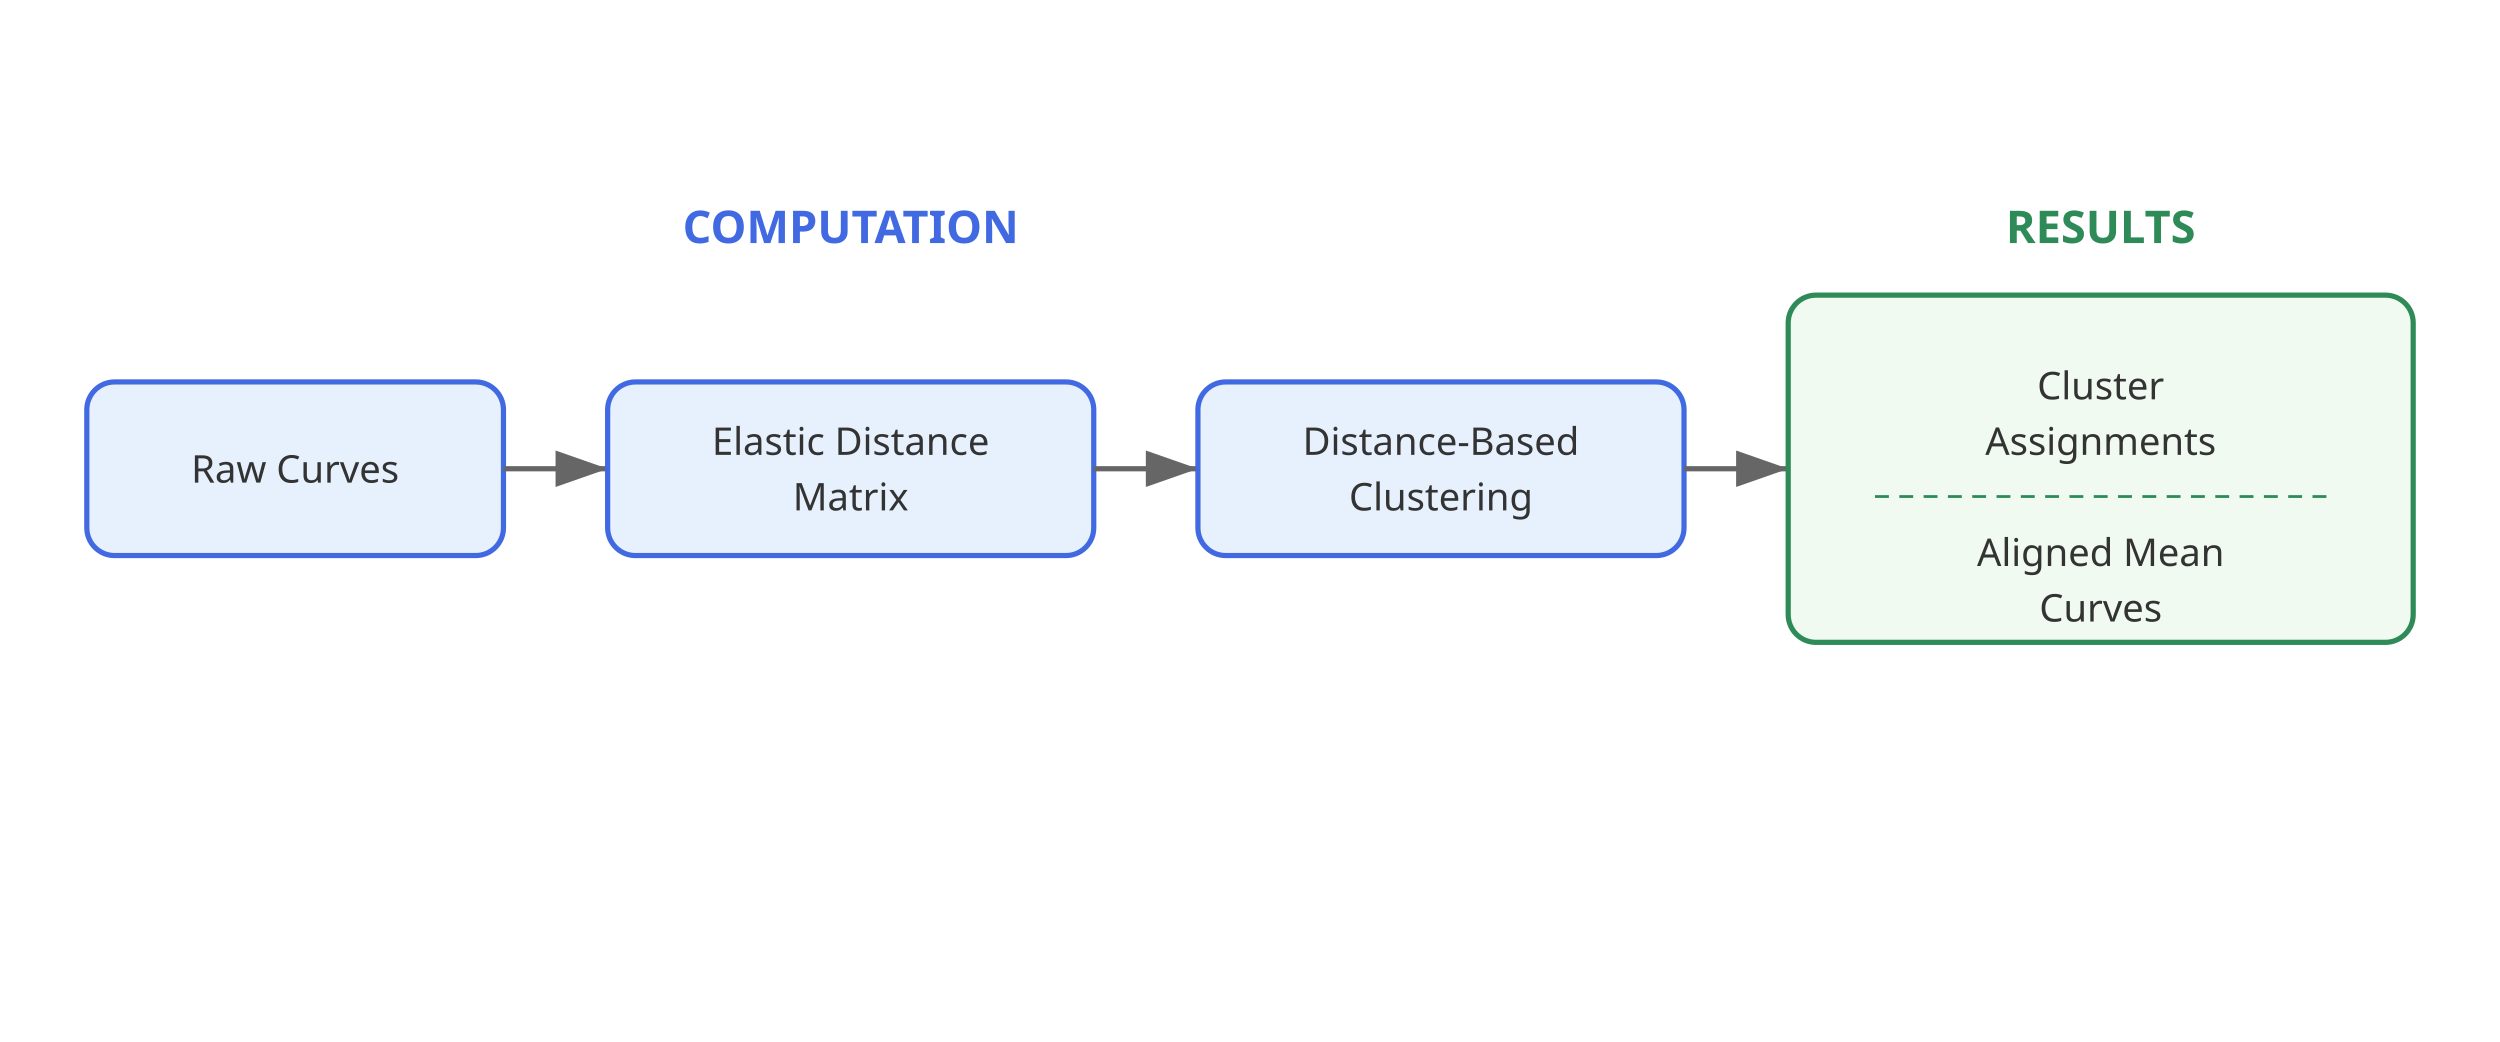
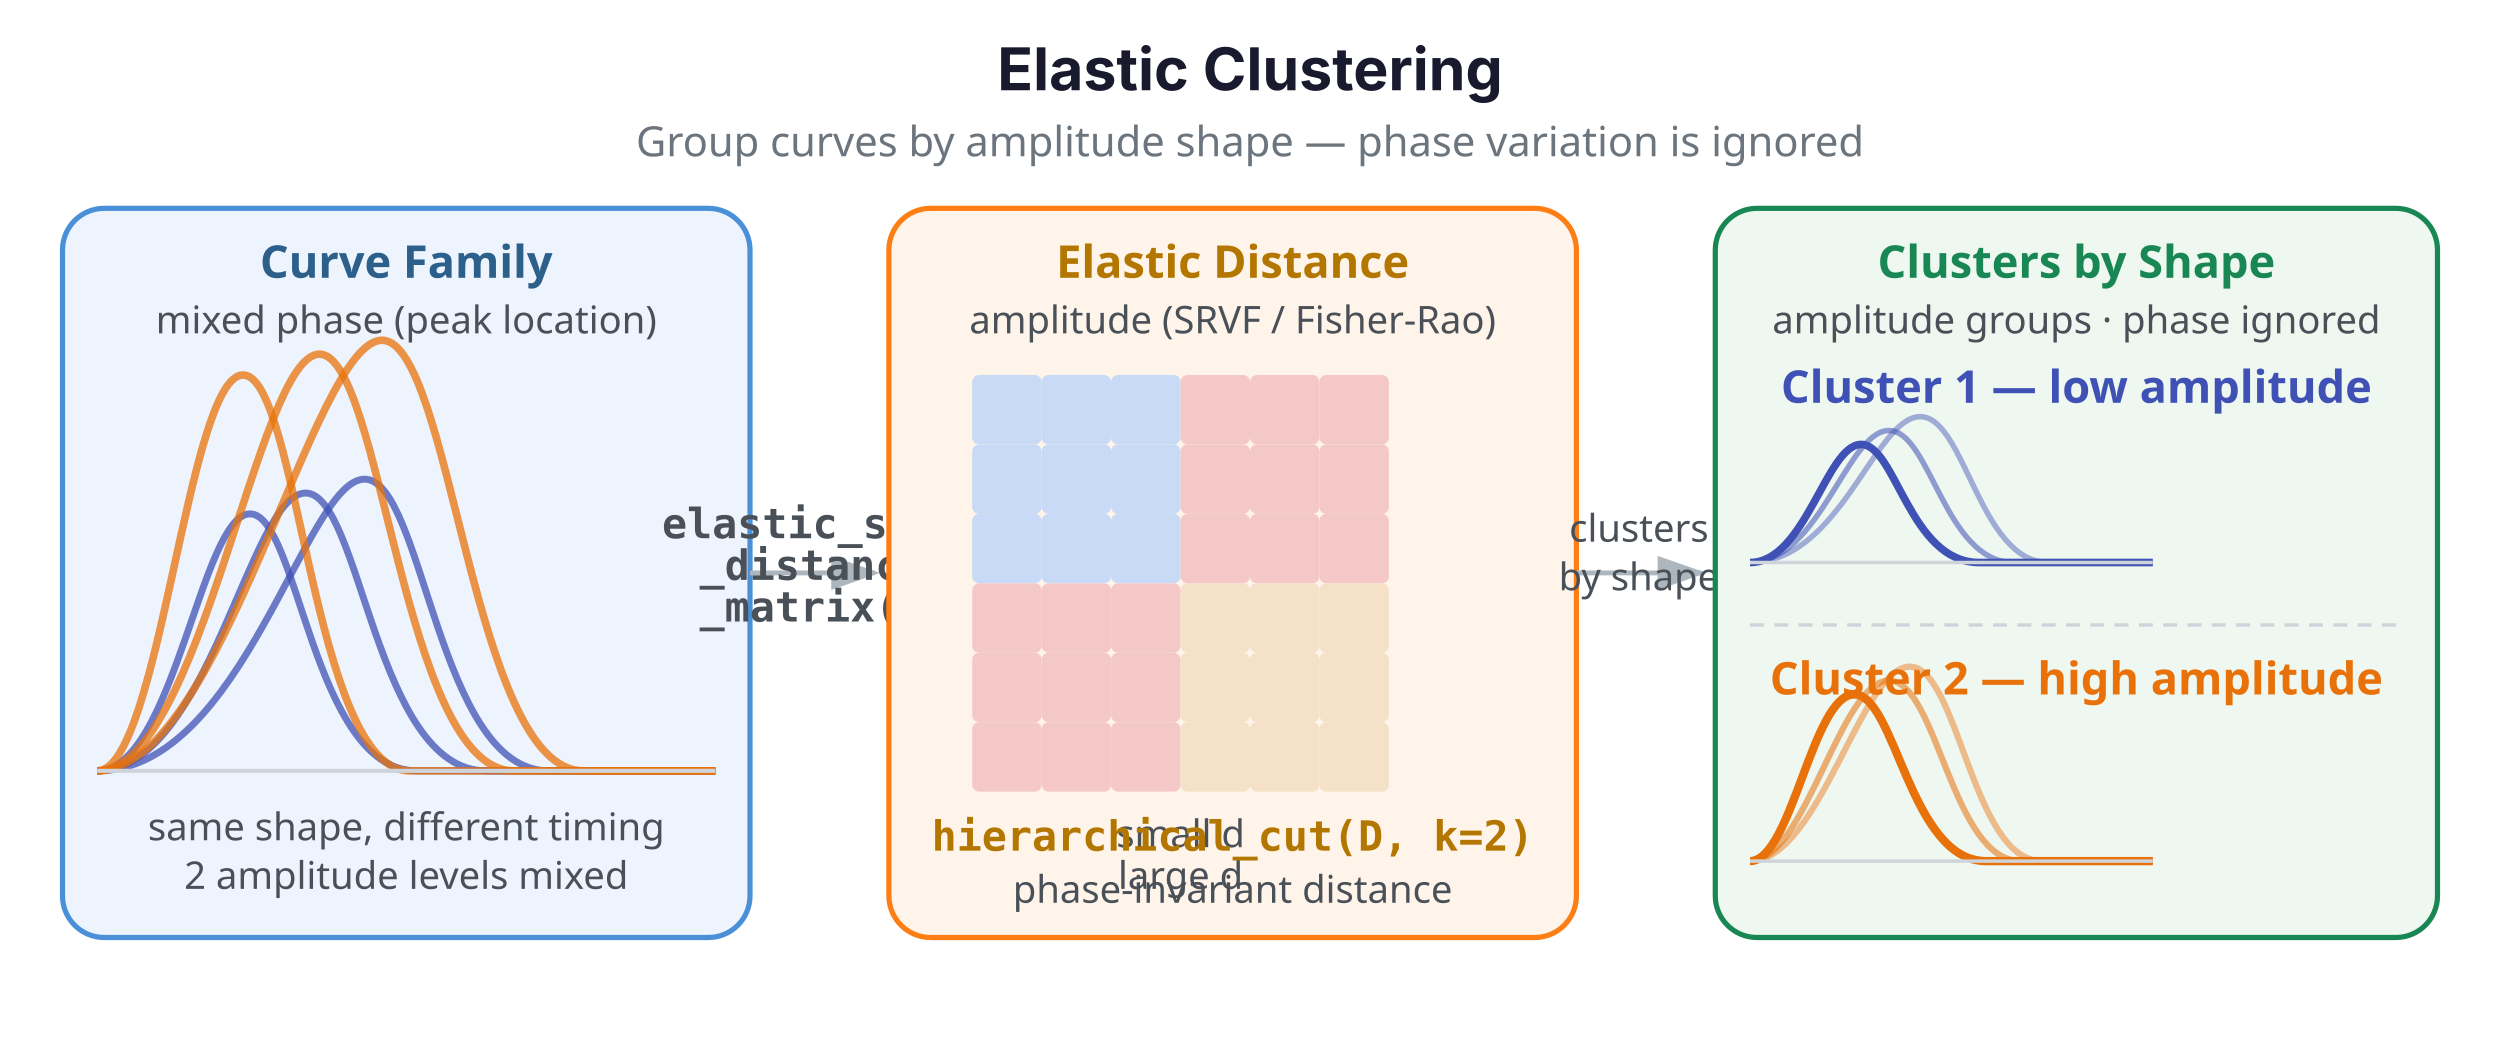
- <svg xmlns="http://www.w3.org/2000/svg" viewBox="0 0 720 300" fill="none" role="img" aria-label="Elastic clustering pipeline: raw curves to elastic distance matrix (elastic_self_distance_matrix) to distance-based clustering to cluster assignments and aligned mean curves">
+ <svg xmlns="http://www.w3.org/2000/svg" viewBox="0 0 720 300" fill="none" role="img" aria-label="Elastic Clustering" aria-labelledby="t-eclust d-eclust">
  <style>
    .ttl{font:700 17px system-ui,-apple-system,sans-serif;fill:#1a1a2e}
    .sub{font:400 12px system-ui,sans-serif;fill:#6c757d}
    .lab{font:700 13px system-ui,sans-serif}
    .sm{font:400 11px system-ui,sans-serif;fill:#495057}
    .mono{font:600 12px ui-monospace,monospace}
  </style>
  <defs>
-     <marker id="ar" markerWidth="10" markerHeight="7" refX="10" refY="3.5" orient="auto">
-       <polygon points="0 0, 10 3.5, 0 7" fill="#666" />
+     <marker id="arrEC" markerWidth="10" markerHeight="7" refX="9" refY="3.5" orient="auto">
+       <path d="M0,0 L10,3.5 L0,7" fill="#adb5bd" />
    </marker>
  </defs>
-   <g transform="translate(10,25)">
-     <rect x="15" y="85" width="120" height="50" rx="8" fill="#e7f0fd" stroke="#4169E1" stroke-width="1.5" />
-     <text class="sm" x="75" y="114" text-anchor="middle" font-size="12" style="fill:#333">Raw Curves</text>
-     <line x1="135" y1="110" x2="165" y2="110" stroke="#666" stroke-width="1.5" marker-end="url(#ar)" />
-     <rect x="165" y="85" width="140" height="50" rx="8" fill="#e7f0fd" stroke="#4169E1" stroke-width="1.5" />
-     <text class="sm" x="235" y="106" text-anchor="middle" style="fill:#333">Elastic Distance</text>
-     <text class="sm" x="235" y="122" text-anchor="middle" style="fill:#333">Matrix</text>
-     <line x1="305" y1="110" x2="335" y2="110" stroke="#666" stroke-width="1.5" marker-end="url(#ar)" />
-     <rect x="335" y="85" width="140" height="50" rx="8" fill="#e7f0fd" stroke="#4169E1" stroke-width="1.5" />
-     <text class="sm" x="405" y="106" text-anchor="middle" style="fill:#333">Distance-Based</text>
-     <text class="sm" x="405" y="122" text-anchor="middle" style="fill:#333">Clustering</text>
-     <line x1="475" y1="110" x2="505" y2="110" stroke="#666" stroke-width="1.5" marker-end="url(#ar)" />
-     <rect x="505" y="60" width="180" height="100" rx="8" fill="#f0faf0" stroke="#2E8B57" stroke-width="1.5" />
-     <text class="sm" x="595" y="90" text-anchor="middle" style="fill:#333">Cluster</text>
-     <text class="sm" x="595" y="106" text-anchor="middle" style="fill:#333">Assignments</text>
-     <line x1="530" y1="118" x2="660" y2="118" stroke="#2E8B57" stroke-width="0.8" stroke-dasharray="4,3" />
-     <text class="sm" x="595" y="138" text-anchor="middle" style="fill:#333">Aligned Mean</text>
-     <text class="sm" x="595" y="154" text-anchor="middle" style="fill:#333">Curves</text>
-     <text class="lab" x="235" y="45" text-anchor="middle" font-size="11" style="fill:#4169E1">COMPUTATION</text>
-     <text class="lab" x="595" y="45" text-anchor="middle" font-size="11" style="fill:#2E8B57">RESULTS</text>
+   <text class="ttl" x="360" y="26" text-anchor="middle">Elastic Clustering</text>
+   <text class="sub" x="360" y="45" text-anchor="middle">Group curves by amplitude shape — phase variation is ignored</text>
+   <rect x="18" y="60" width="198" height="210" rx="12" fill="#eef4fd" stroke="#4A90D9" stroke-width="1.5" />
+   <text class="lab" x="117" y="80" text-anchor="middle" fill="#2C5F8A">Curve Family</text>
+   <text class="sm" x="117" y="96" text-anchor="middle">mixed phase (peak location)</text>
+   <path d="M28 222 C50 222 58 148 72 148 C86 148 90 222 120 222 C150 222 154 222 206 222" stroke="#3f51b5" stroke-width="2.0" fill="none" opacity="0.75" />
+   <path d="M28 222 C60 222 72 142 88 142 C104 142 108 222 140 222 C170 222 180 222 206 222" stroke="#3f51b5" stroke-width="2.0" fill="none" opacity="0.75" />
+   <path d="M28 222 C70 222 88 138 105 138 C122 138 126 222 158 222 C178 222 196 222 206 222" stroke="#3f51b5" stroke-width="2.0" fill="none" opacity="0.75" />
+   <path d="M28 222 C46 222 54 108 70 108 C86 108 90 222 118 222 C148 222 162 222 206 222" stroke="#e8710a" stroke-width="2.2" fill="none" opacity="0.75" />
+   <path d="M28 222 C58 222 74 102 92 102 C110 102 116 222 148 222 C172 222 192 222 206 222" stroke="#e8710a" stroke-width="2.2" fill="none" opacity="0.75" />
+   <path d="M28 222 C64 222 90 98 110 98 C130 98 136 222 168 222 C186 222 200 222 206 222" stroke="#e8710a" stroke-width="2.2" fill="none" opacity="0.75" />
+   <line x1="28" y1="222" x2="206" y2="222" stroke="#ced4da" stroke-width="1.2" />
+   <text class="sm" x="117" y="242" text-anchor="middle">same shape, different timing</text>
+   <text class="sm" x="117" y="256" text-anchor="middle">2 amplitude levels mixed</text>
+   <line x1="216" y1="165" x2="252" y2="165" stroke="#adb5bd" stroke-width="1.4" marker-end="url(#arrEC)" />
+   <text class="mono" x="234" y="155" text-anchor="middle" fill="#495057" font-size="9">elastic_self</text>
+   <text class="mono" x="234" y="167" text-anchor="middle" fill="#495057" font-size="9">_distance</text>
+   <text class="mono" x="234" y="179" text-anchor="middle" fill="#495057" font-size="9">_matrix()</text>
+   <rect x="256" y="60" width="198" height="210" rx="12" fill="#fff4ea" stroke="#fd7e14" stroke-width="1.5" />
+   <text class="lab" x="355" y="80" text-anchor="middle" fill="#B37700">Elastic Distance</text>
+   <text class="sm" x="355" y="96" text-anchor="middle">amplitude (SRVF / Fisher-Rao)</text>
+   <g transform="translate(280,108)">
+     <rect x="0" y="0" width="20" height="20" rx="2" fill="#c8daf5" />
+     <rect x="20" y="0" width="20" height="20" rx="2" fill="#c8daf5" />
+     <rect x="40" y="0" width="20" height="20" rx="2" fill="#c8daf5" />
+     <rect x="60" y="0" width="20" height="20" rx="2" fill="#f5c8c8" />
+     <rect x="80" y="0" width="20" height="20" rx="2" fill="#f5c8c8" />
+     <rect x="100" y="0" width="20" height="20" rx="2" fill="#f5c8c8" />
+     <rect x="0" y="20" width="20" height="20" rx="2" fill="#c8daf5" />
+     <rect x="20" y="20" width="20" height="20" rx="2" fill="#c8daf5" />
+     <rect x="40" y="20" width="20" height="20" rx="2" fill="#c8daf5" />
+     <rect x="60" y="20" width="20" height="20" rx="2" fill="#f5c8c8" />
+     <rect x="80" y="20" width="20" height="20" rx="2" fill="#f5c8c8" />
+     <rect x="100" y="20" width="20" height="20" rx="2" fill="#f5c8c8" />
+     <rect x="0" y="40" width="20" height="20" rx="2" fill="#c8daf5" />
+     <rect x="20" y="40" width="20" height="20" rx="2" fill="#c8daf5" />
+     <rect x="40" y="40" width="20" height="20" rx="2" fill="#c8daf5" />
+     <rect x="60" y="40" width="20" height="20" rx="2" fill="#f5c8c8" />
+     <rect x="80" y="40" width="20" height="20" rx="2" fill="#f5c8c8" />
+     <rect x="100" y="40" width="20" height="20" rx="2" fill="#f5c8c8" />
+     <rect x="0" y="60" width="20" height="20" rx="2" fill="#f5c8c8" />
+     <rect x="20" y="60" width="20" height="20" rx="2" fill="#f5c8c8" />
+     <rect x="40" y="60" width="20" height="20" rx="2" fill="#f5c8c8" />
+     <rect x="60" y="60" width="20" height="20" rx="2" fill="#f5e0c8" />
+     <rect x="80" y="60" width="20" height="20" rx="2" fill="#f5e0c8" />
+     <rect x="100" y="60" width="20" height="20" rx="2" fill="#f5e0c8" />
+     <rect x="0" y="80" width="20" height="20" rx="2" fill="#f5c8c8" />
+     <rect x="20" y="80" width="20" height="20" rx="2" fill="#f5c8c8" />
+     <rect x="40" y="80" width="20" height="20" rx="2" fill="#f5c8c8" />
+     <rect x="60" y="80" width="20" height="20" rx="2" fill="#f5e0c8" />
+     <rect x="80" y="80" width="20" height="20" rx="2" fill="#f5e0c8" />
+     <rect x="100" y="80" width="20" height="20" rx="2" fill="#f5e0c8" />
+     <rect x="0" y="100" width="20" height="20" rx="2" fill="#f5c8c8" />
+     <rect x="20" y="100" width="20" height="20" rx="2" fill="#f5c8c8" />
+     <rect x="40" y="100" width="20" height="20" rx="2" fill="#f5c8c8" />
+     <rect x="60" y="100" width="20" height="20" rx="2" fill="#f5e0c8" />
+     <rect x="80" y="100" width="20" height="20" rx="2" fill="#f5e0c8" />
+     <rect x="100" y="100" width="20" height="20" rx="2" fill="#f5e0c8" />
+     <text class="sm" x="60" y="136" text-anchor="middle" font-size="9" fill="#3f51b5">small d</text>
+     <text class="sm" x="60" y="148" text-anchor="middle" font-size="9" fill="#e8710a">large d</text>
  </g>
+   <text class="mono" x="355" y="245" text-anchor="middle" fill="#B37700" font-size="10">hierarchical_cut(D, k=2)</text>
+   <text class="sm" x="355" y="260" text-anchor="middle">phase-invariant distance</text>
+   <line x1="454" y1="165" x2="490" y2="165" stroke="#adb5bd" stroke-width="1.4" marker-end="url(#arrEC)" />
+   <text class="sm" x="472" y="156" text-anchor="middle">clusters</text>
+   <text class="sm" x="472" y="170" text-anchor="middle">by shape</text>
+   <rect x="494" y="60" width="208" height="210" rx="12" fill="#eef7f0" stroke="#198754" stroke-width="1.5" />
+   <text class="lab" x="598" y="80" text-anchor="middle" fill="#198754">Clusters by Shape</text>
+   <text class="sm" x="598" y="96" text-anchor="middle">amplitude groups · phase ignored</text>
+   <text class="lab" x="598" y="116" text-anchor="middle" fill="#3f51b5" font-size="11">Cluster 1 — low amplitude</text>
+   <path d="M504 162 C520 162 526 128 536 128 C546 128 550 162 570 162 C586 162 596 162 620 162" stroke="#3f51b5" stroke-width="2.2" fill="none" />
+   <path d="M504 162 C524 162 532 124 544 124 C556 124 560 162 580 162 C598 162 610 162 620 162" stroke="#3f51b5" stroke-width="1.6" fill="none" opacity="0.55" />
+   <path d="M504 162 C530 162 540 120 553 120 C566 120 570 162 590 162 C605 162 614 162 620 162" stroke="#3f51b5" stroke-width="1.6" fill="none" opacity="0.45" />
+   <line x1="504" y1="180" x2="692" y2="180" stroke="#ced4da" stroke-width="1" stroke-dasharray="4 3" />
+   <text class="lab" x="598" y="200" text-anchor="middle" fill="#e8710a" font-size="11">Cluster 2 — high amplitude</text>
+   <path d="M504 248 C516 248 522 200 534 200 C546 200 550 248 572 248 C590 248 604 248 620 248" stroke="#e8710a" stroke-width="2.4" fill="none" />
+   <path d="M504 248 C520 248 530 196 544 196 C558 196 562 248 582 248 C598 248 612 248 620 248" stroke="#e8710a" stroke-width="1.8" fill="none" opacity="0.55" />
+   <path d="M504 248 C524 248 536 192 550 192 C564 192 568 248 588 248 C604 248 616 248 620 248" stroke="#e8710a" stroke-width="1.8" fill="none" opacity="0.45" />
+   <line x1="504" y1="162" x2="620" y2="162" stroke="#ced4da" stroke-width="1.0" />
+   <line x1="504" y1="248" x2="620" y2="248" stroke="#ced4da" stroke-width="1.0" />
</svg>
